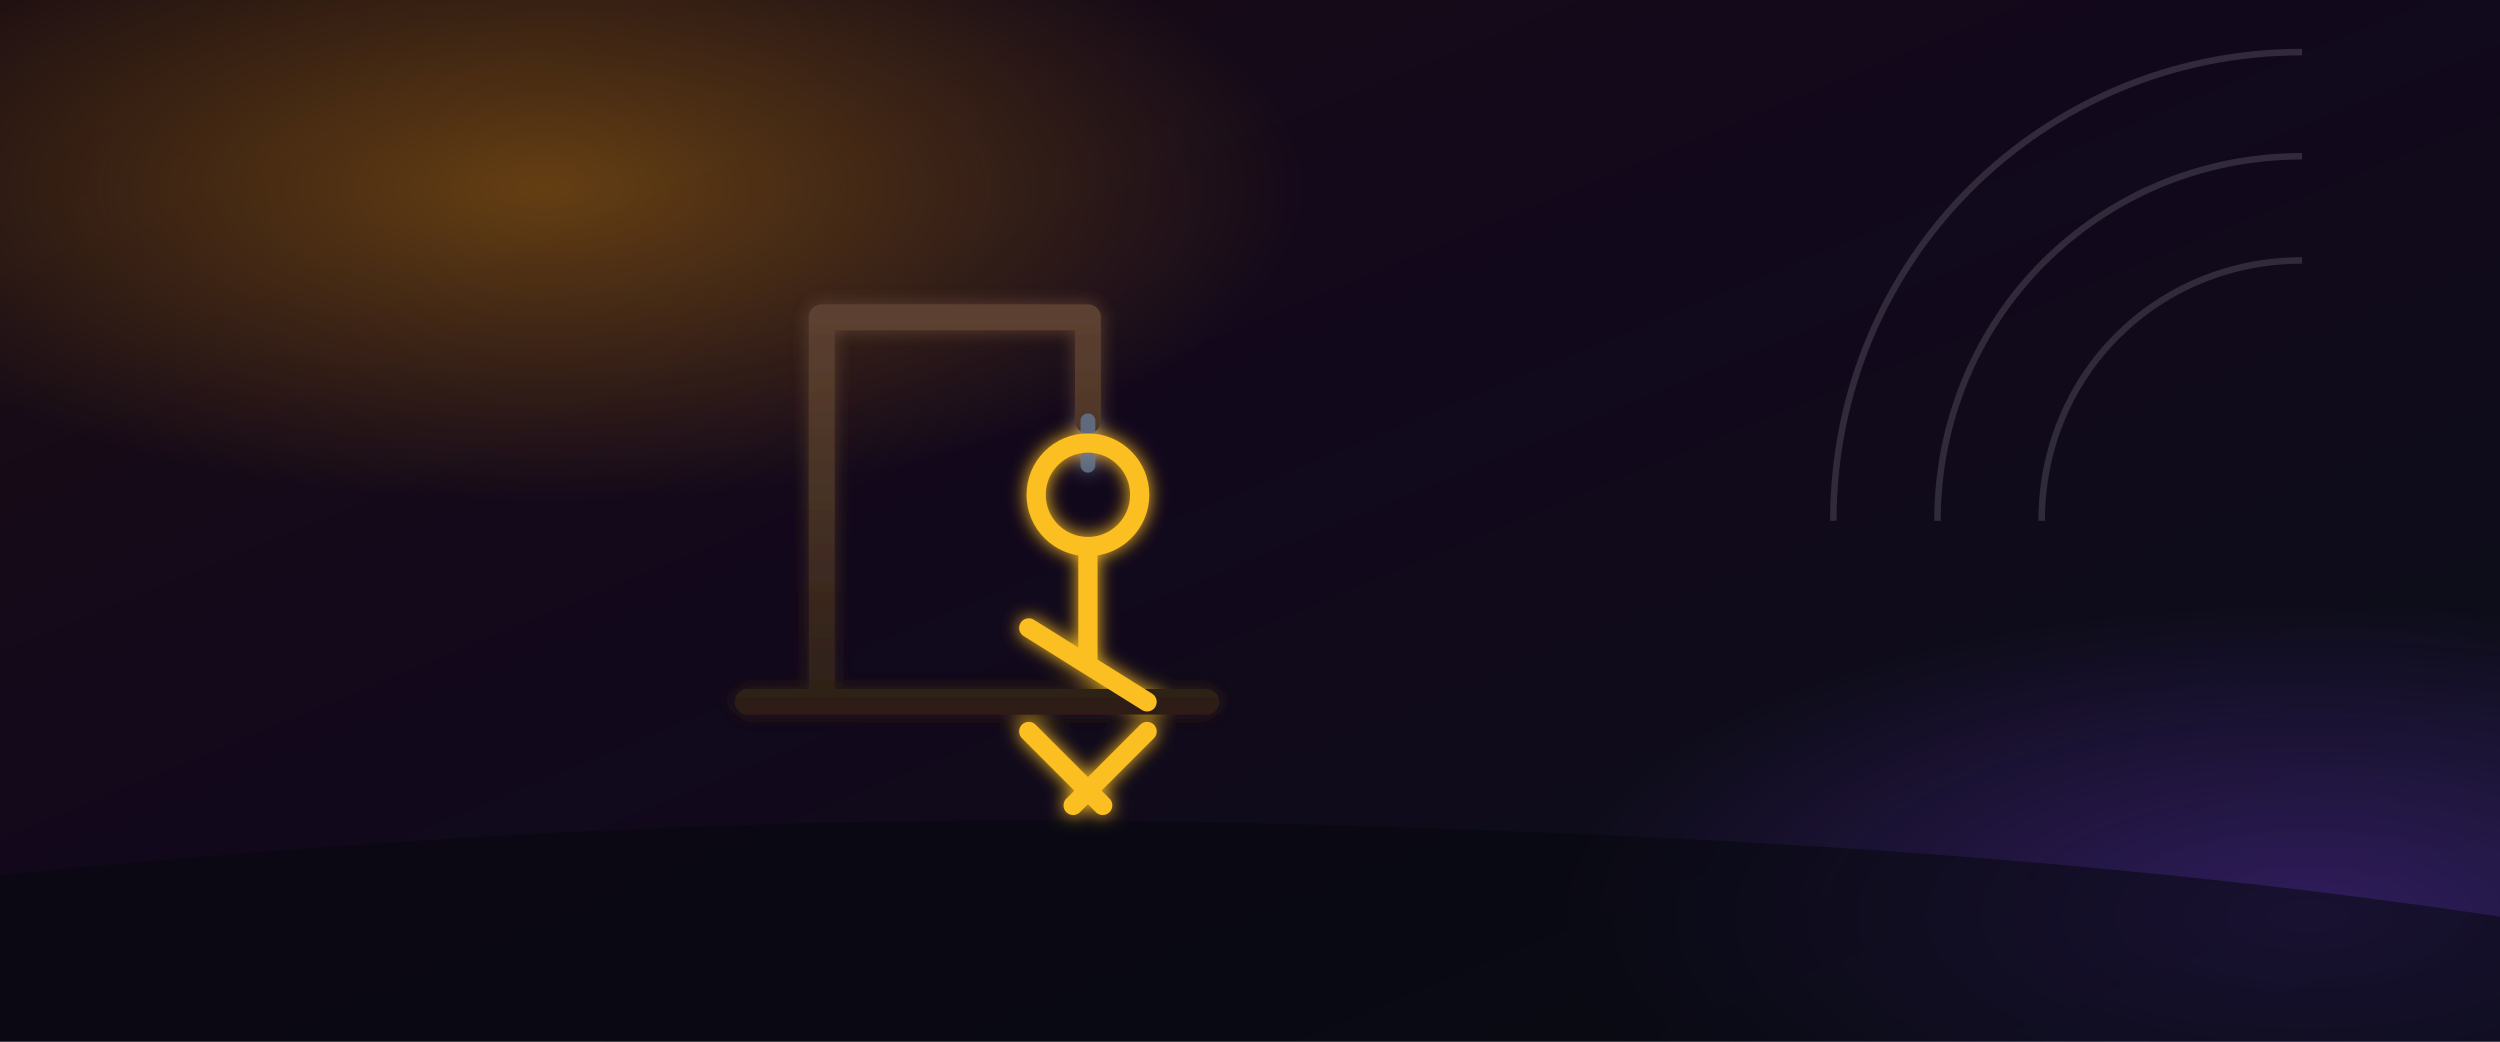
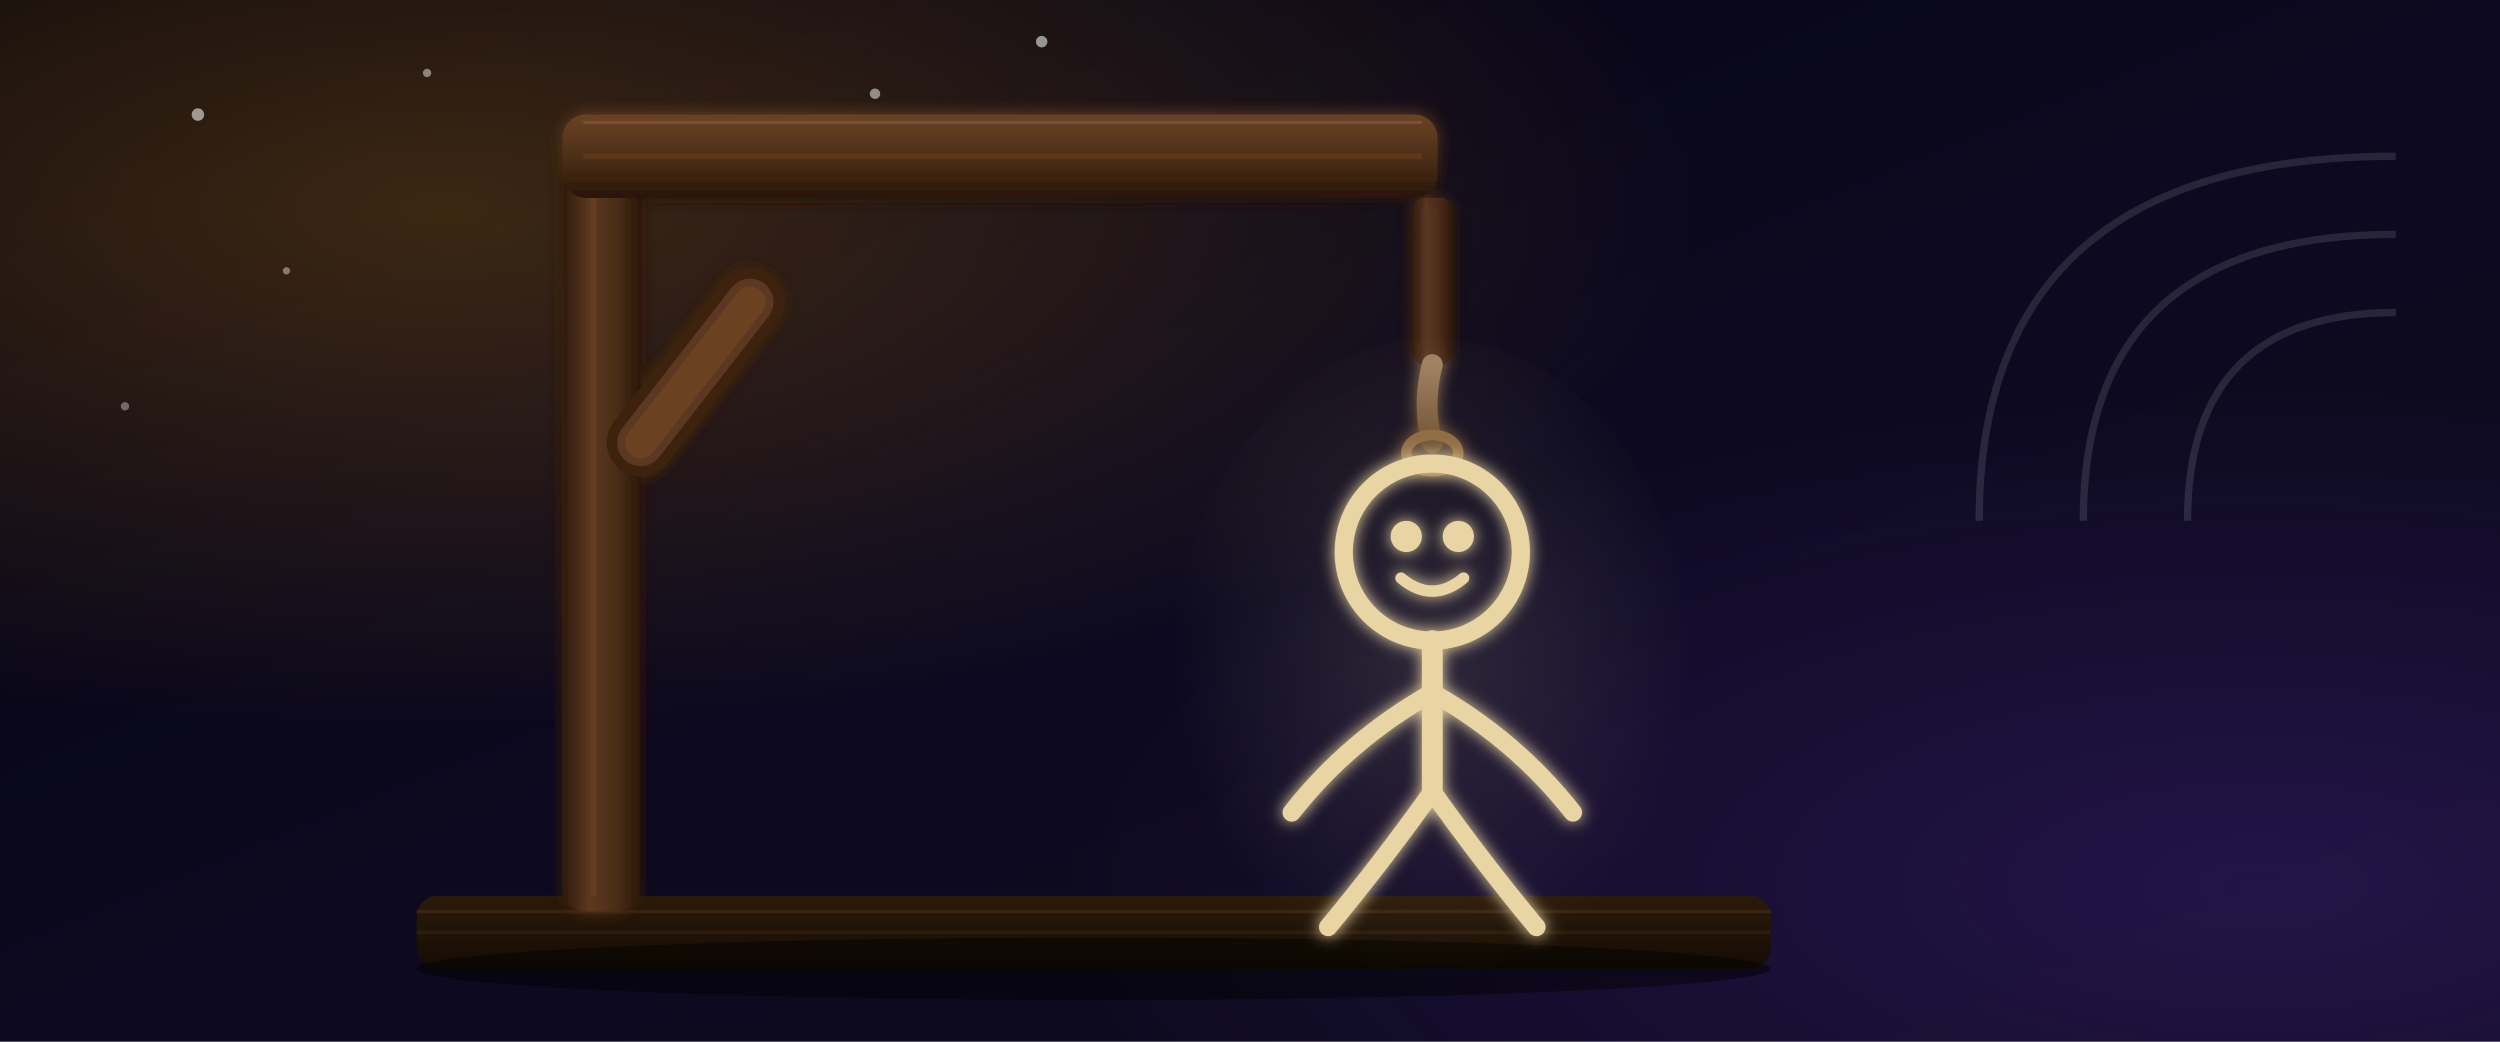
<svg xmlns="http://www.w3.org/2000/svg" viewBox="0 0 480 200" preserveAspectRatio="xMidYMid slice" aria-hidden="true">
  <defs>
-     <linearGradient id="hmSky" x1="0%" y1="0%" x2="100%" y2="100%">
-       <stop offset="0%" stop-color="#1a0d12" />
-       <stop offset="45%" stop-color="#12081c" />
-       <stop offset="100%" stop-color="#0a1018" />
+     <linearGradient id="hh-sky" x1="0%" y1="0%" x2="100%" y2="100%">
+       <stop offset="0%" stop-color="#05030e" />
+       <stop offset="50%" stop-color="#0c0920" />
+       <stop offset="100%" stop-color="#0e0b1e" />
    </linearGradient>
-     <radialGradient id="hmGlowA" cx="22%" cy="18%" r="55%">
-       <stop offset="0%" stop-color="#f59e0b" stop-opacity="0.35" />
-       <stop offset="55%" stop-color="#f59e0b" stop-opacity="0" />
+     <radialGradient id="hh-glow-a" cx="18%" cy="20%" r="50%">
+       <stop offset="0%" stop-color="#f59e0b" stop-opacity="0.22" />
+       <stop offset="100%" stop-color="#f59e0b" stop-opacity="0" />
    </radialGradient>
-     <radialGradient id="hmGlowV" cx="92%" cy="88%" r="50%">
-       <stop offset="0%" stop-color="#7c3aed" stop-opacity="0.32" />
-       <stop offset="60%" stop-color="#7c3aed" stop-opacity="0" />
+     <radialGradient id="hh-glow-b" cx="90%" cy="85%" r="48%">
+       <stop offset="0%" stop-color="#7c3aed" stop-opacity="0.2" />
+       <stop offset="100%" stop-color="#7c3aed" stop-opacity="0" />
    </radialGradient>
-     <linearGradient id="hmWood" x1="0%" y1="0%" x2="0%" y2="100%">
-       <stop offset="0%" stop-color="#5c4030" />
-       <stop offset="100%" stop-color="#2d1f18" />
+     <radialGradient id="hh-figure-glow" cx="50%" cy="45%" r="50%">
+       <stop offset="0%" stop-color="#e8d5a3" stop-opacity="0.14" />
+       <stop offset="100%" stop-color="#e8d5a3" stop-opacity="0" />
+     </radialGradient>
+     <linearGradient id="hh-wood-v" x1="0%" y1="0%" x2="100%" y2="0%">
+       <stop offset="0%" stop-color="#2e1a0c" />
+       <stop offset="35%" stop-color="#5c3820" />
+       <stop offset="70%" stop-color="#4a2d16" />
+       <stop offset="100%" stop-color="#2a1608" />
    </linearGradient>
-     <filter id="hmSoft" x="-20%" y="-20%" width="140%" height="140%">
-       <feGaussianBlur in="SourceGraphic" stdDeviation="1.2" result="b" />
+     <linearGradient id="hh-wood-h" x1="0%" y1="0%" x2="0%" y2="100%">
+       <stop offset="0%" stop-color="#6b4224" />
+       <stop offset="55%" stop-color="#4a2d16" />
+       <stop offset="100%" stop-color="#281508" />
+     </linearGradient>
+     <linearGradient id="hh-rope" x1="0%" y1="0%" x2="0%" y2="100%">
+       <stop offset="0%" stop-color="#a08060" />
+       <stop offset="100%" stop-color="#6b4e30" />
+     </linearGradient>
+     <linearGradient id="hh-floor" x1="0%" y1="0%" x2="0%" y2="100%">
+       <stop offset="0%" stop-color="#2a1a0a" />
+       <stop offset="100%" stop-color="#160c04" />
+     </linearGradient>
+     <filter id="hh-soft" x="-15%" y="-15%" width="130%" height="130%">
+       <feGaussianBlur in="SourceGraphic" stdDeviation="1.5" result="b" />
      <feMerge>
        <feMergeNode in="b" />
        <feMergeNode in="SourceGraphic" />
      </feMerge>
    </filter>
  </defs>
-   <rect width="480" height="200" fill="url(#hmSky)" />
-   <rect width="480" height="200" fill="url(#hmGlowA)" />
-   <rect width="480" height="200" fill="url(#hmGlowV)" />
-   <g opacity="0.14" stroke="#f8fafc" stroke-width="1.25" fill="none">
-     <path d="M392 100c0-28 22-50 50-50" />
-     <path d="M372 100c0-39 31-70 70-70" />
-     <path d="M352 100c0-50 40-90 90-90" />
+   <rect width="480" height="200" fill="url(#hh-sky)" />
+   <rect width="480" height="200" fill="url(#hh-glow-a)" />
+   <rect width="480" height="200" fill="url(#hh-glow-b)" />
+   <g fill="white">
+     <circle cx="38" cy="22" r="1.2" opacity="0.55" />
+     <circle cx="82" cy="14" r="0.8" opacity="0.45" />
+     <circle cx="125" cy="32" r="1.4" opacity="0.6" />
+     <circle cx="55" cy="52" r="0.7" opacity="0.4" />
+     <circle cx="168" cy="18" r="1" opacity="0.5" />
+     <circle cx="24" cy="78" r="0.8" opacity="0.35" />
+     <circle cx="200" cy="8" r="1.1" opacity="0.55" />
+     <circle cx="230" cy="28" r="0.7" opacity="0.4" />
  </g>
-   <path d="M0 168c80-8 160-12 240-10s160 6 240 18V200H0Z" fill="#05080c" opacity="0.55" />
-   <g transform="translate(118 24) scale(1.42)" filter="url(#hmSoft)">
-     <path stroke="url(#hmWood)" stroke-width="3.5" stroke-linecap="round" fill="none" d="M18 78h62M28 78V26M28 26h36M64 26v14" />
-     <path stroke="#64748b" stroke-width="2" stroke-linecap="round" opacity="0.85" d="M64 40v6" stroke-dasharray="2 3" />
-     <circle cx="64" cy="50" r="7" stroke="#fbbf24" stroke-width="2.6" fill="none" />
-     <path stroke="#fbbf24" stroke-width="2.6" stroke-linecap="round" fill="none" d="M64 57v16M56 68l16 10M56 82l10 10M72 82l-10 10" />
+   <g opacity="0.12" stroke="#f8fafc" stroke-width="1.4" fill="none">
+     <path d="M420 100 Q420 60 460 60" />
+     <path d="M400 100 Q400 45 460 45" />
+     <path d="M380 100 Q380 30 460 30" />
+   </g>
+   <rect x="80" y="172" width="260" height="14" rx="4" fill="url(#hh-floor)" />
+   <line x1="80" y1="175" x2="340" y2="175" stroke="#6b4224" stroke-width="0.7" opacity="0.3" />
+   <line x1="80" y1="179" x2="340" y2="179" stroke="#6b4224" stroke-width="0.7" opacity="0.2" />
+   <ellipse cx="210" cy="186" rx="130" ry="6" fill="black" opacity="0.45" />
+   <g filter="url(#hh-soft)">
+     <rect x="108" y="30" width="15" height="145" rx="4.5" fill="url(#hh-wood-v)" />
+     <line x1="114" y1="33" x2="114" y2="172" stroke="#7c4a28" stroke-width="1" opacity="0.35" />
+     <path d="M123 85 L144 58" fill="none" stroke="#3d2010" stroke-width="13" stroke-linecap="round" />
+     <path d="M123 85 L144 58" fill="none" stroke="#5c3820" stroke-width="9" stroke-linecap="round" />
+     <path d="M123 85 L144 58" fill="none" stroke="#6b4224" stroke-width="6" stroke-linecap="round" />
+     <rect x="108" y="22" width="168" height="16" rx="4.5" fill="url(#hh-wood-h)" />
+     <line x1="112" y1="23.5" x2="273" y2="23.5" stroke="white" stroke-width="0.6" opacity="0.1" />
+     <line x1="112" y1="30" x2="273" y2="30" stroke="#7c4a28" stroke-width="1" opacity="0.35" />
+     <rect x="271" y="38" width="8" height="32" rx="2.5" fill="url(#hh-wood-v)" opacity="0.9" />
+     <path d="M275 70 Q273 78 275 85" fill="none" stroke="url(#hh-rope)" stroke-width="4" stroke-linecap="round" />
+     <ellipse cx="275" cy="87" rx="5" ry="3.5" fill="none" stroke="#8b6840" stroke-width="2" />
+   </g>
+   <ellipse cx="275" cy="130" rx="50" ry="65" fill="url(#hh-figure-glow)" />
+   <g stroke="#e8d5a3" fill="none" stroke-linecap="round" filter="url(#hh-soft)">
+     <circle cx="275" cy="106" r="17" stroke-width="3.5" />
+     <circle cx="270" cy="103" r="2.5" fill="#e8d5a3" />
+     <circle cx="280" cy="103" r="2.5" fill="#e8d5a3" />
+     <path d="M269 111 Q275 116 281 111" stroke-width="2.2" />
+     <line x1="275" y1="123" x2="275" y2="152" stroke-width="4" />
+     <path d="M275 133 Q259 142 248 156" stroke-width="3.5" />
+     <path d="M275 133 Q291 142 302 156" stroke-width="3.5" />
+     <path d="M275 152 Q265 166 255 178" stroke-width="3.5" />
+     <path d="M275 152 Q285 166 295 178" stroke-width="3.5" />
  </g>
</svg>
